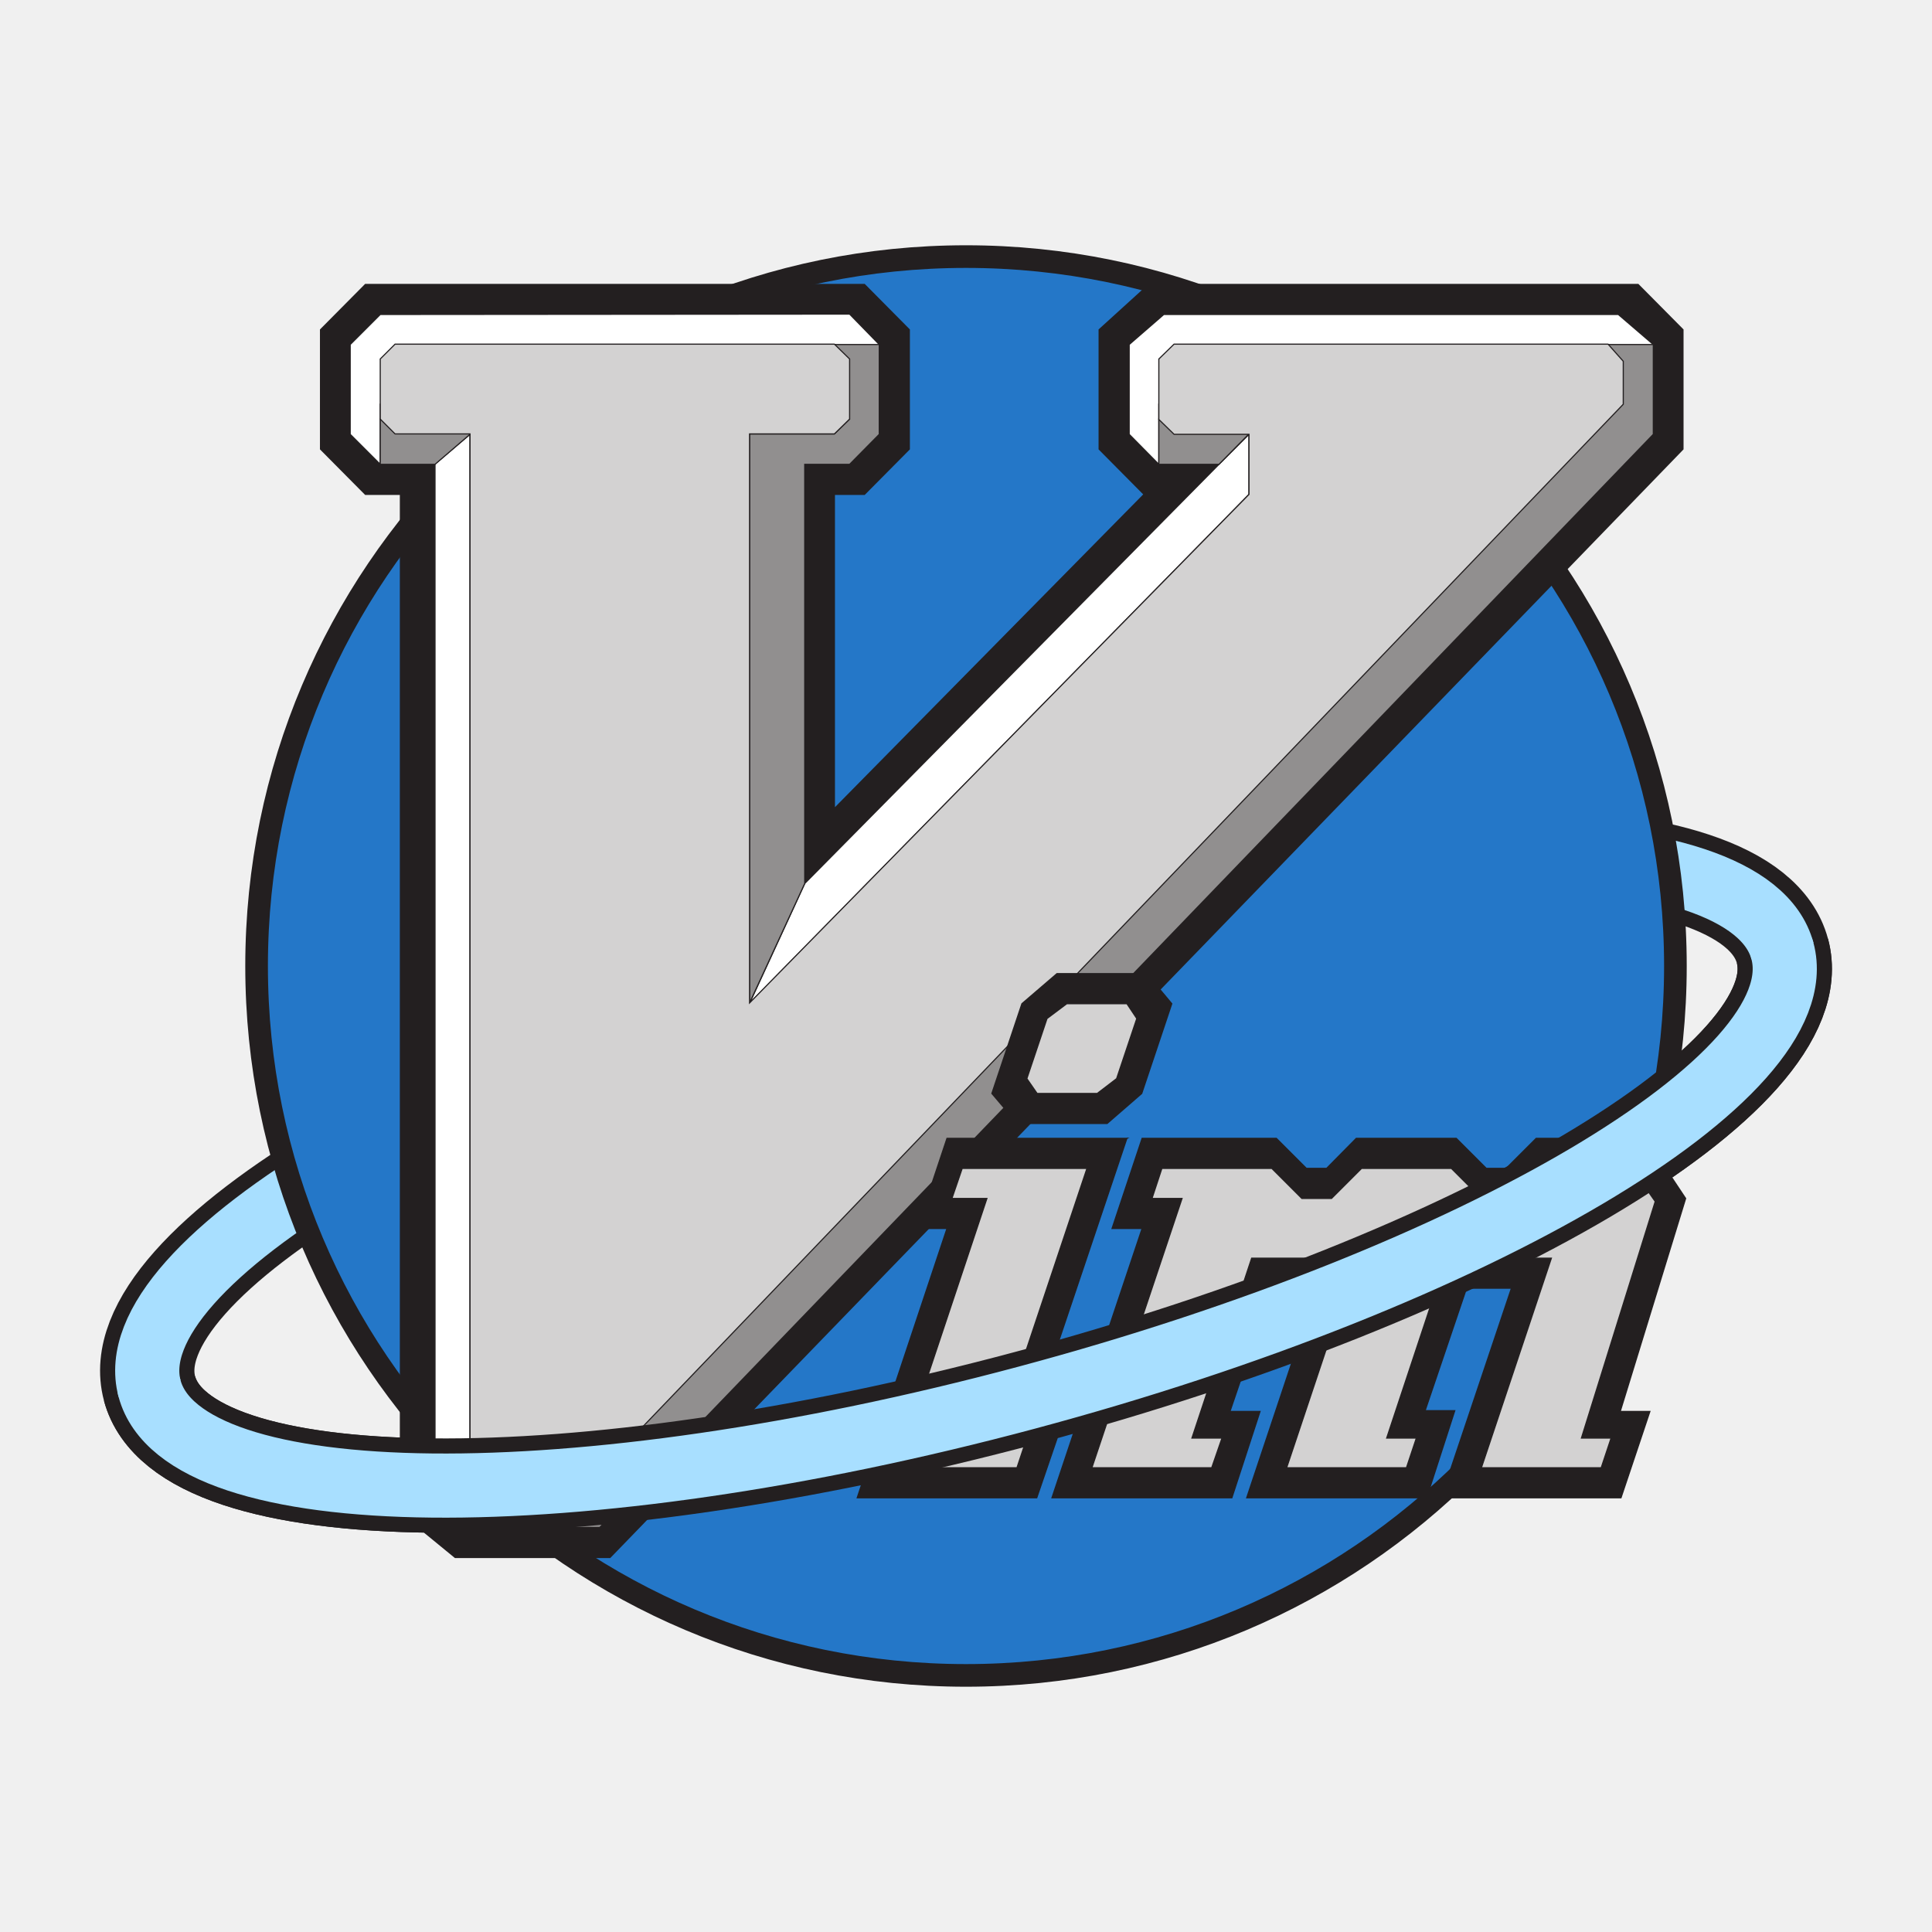
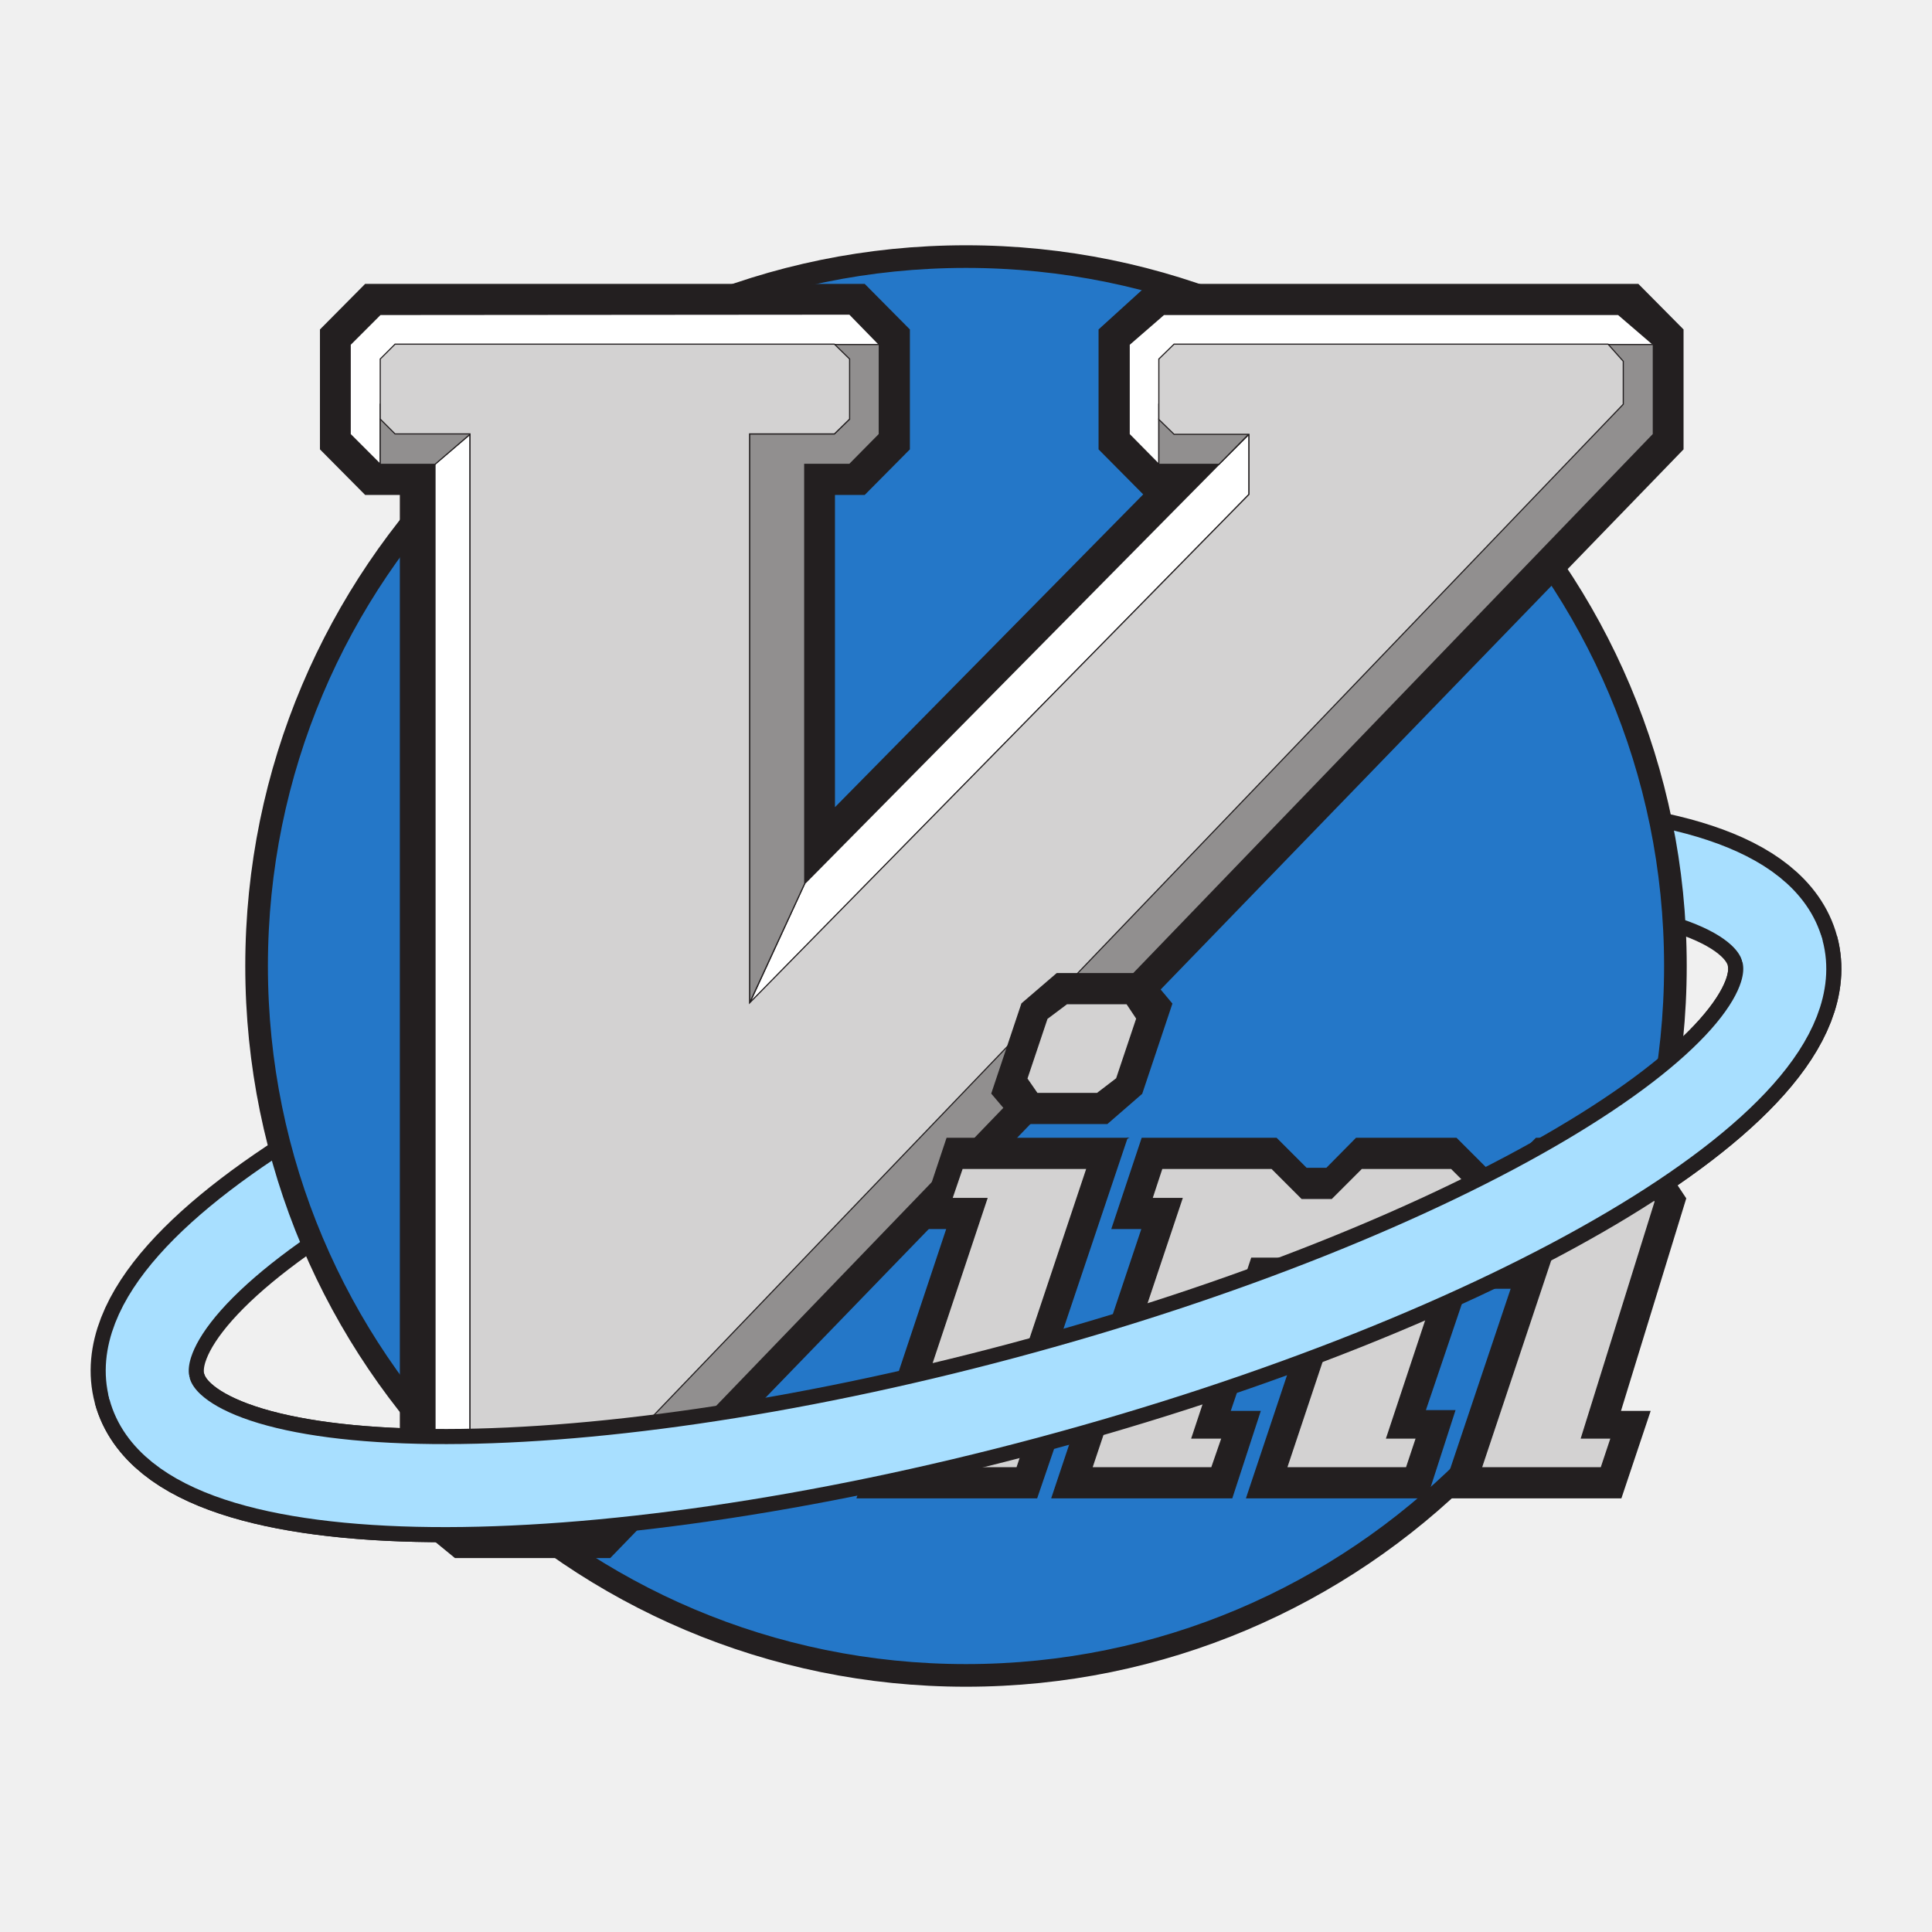
<svg xmlns="http://www.w3.org/2000/svg" width="1024" height="1024" viewBox="0 0 1024 1024" role="img" aria-labelledby="title desc">
  <g id="orbit-back" transform="rotate(-15 512 620)" fill="none">
-     <ellipse cx="512" cy="620" rx="448" ry="125" stroke="#231f20" stroke-width="50" />
-     <ellipse cx="512" cy="620" rx="448" ry="125" stroke="#a8dfff" stroke-width="34" />
+     <ellipse cx="512" cy="620" rx="448" ry="125" stroke="#231f20" stroke-width="60" />
+     <ellipse cx="512" cy="620" rx="448" ry="125" stroke="#a8dfff" stroke-width="44" />
  </g>
  <circle id="planet" cx="512" cy="512" r="376" fill="#2477c8" stroke="#231f20" stroke-width="12" />
  <g id="vim-v" transform="translate(117.2 117.2) scale(2.1)">
    <path id="path10" d="m 1662,2388.4 84.96,-85.67 L 1160.88,1708 v 594.73 h 56.89 l 84.95,85.67 v 226.08 l -84.95,85.68 H 273.113 l -84.949,-85.68 V 2388.4 l 84.949,-85.67 h 66.242 V 375.281 L 443.035,290.32 H 736.086 L 2767.2,2388.4 v 226.08 l -84.95,85.68 H 1756.32 L 1662,2614.48 V 2388.4" style="fill:#231f20;fill-opacity:1;fill-rule:evenodd;stroke:none" transform="matrix(0.1333333,0,0,-0.1333333,0,376)" />
    <path id="path11" d="m 1662,2388.4 84.96,-85.67 L 1160.88,1708 v 594.73 h 56.89 l 84.95,85.67 v 226.08 l -84.95,85.68 H 273.113 l -84.949,-85.68 V 2388.4 l 84.949,-85.67 h 66.242 V 375.281 L 443.035,290.32 H 736.086 L 2767.2,2388.4 v 226.08 l -84.95,85.68 H 1756.32 L 1662,2614.48 Z" style="fill:none;stroke:#231f20;stroke-width:2.16;stroke-linecap:butt;stroke-linejoin:miter;stroke-miterlimit:10;stroke-dasharray:none;stroke-opacity:1" transform="matrix(0.1333333,0,0,-0.1333333,0,376)" />
    <path id="path12" d="m 301.199,2359.6 -56.883,56.88 v 169.91 l 56.883,56.89 888.481,0.72 56.16,-57.61 -56.16,-27.35 -28.8,27.35 -859.681,-141.11 v -85.68" style="fill:#ffffff;fill-opacity:1;fill-rule:evenodd;stroke:none" transform="matrix(0.1333333,0,0,-0.1333333,0,376)" />
    <path id="path13" d="m 301.199,2359.6 -56.883,56.88 v 169.91 l 56.883,56.89 888.481,0.72 56.16,-57.61 -56.16,-27.35 -28.8,27.35 -859.681,-141.11 z" style="fill:none;stroke:#231f20;stroke-width:2.16;stroke-linecap:butt;stroke-linejoin:miter;stroke-miterlimit:10;stroke-dasharray:none;stroke-opacity:1" transform="matrix(0.1333333,0,0,-0.1333333,0,376)" />
    <path id="path14" d="m 471.121,347.199 -66.238,56.879 V 2360.32 l 66.238,56.16 V 347.199" style="fill:#ffffff;fill-opacity:1;fill-rule:evenodd;stroke:none" transform="matrix(0.1333333,0,0,-0.1333333,0,376)" />
    <path id="path15" d="m 471.121,347.199 -66.238,56.879 V 2360.32 l 66.238,56.16 z" style="fill:none;stroke:#231f20;stroke-width:2.16;stroke-linecap:butt;stroke-linejoin:miter;stroke-miterlimit:10;stroke-dasharray:none;stroke-opacity:1" transform="matrix(0.1333333,0,0,-0.1333333,0,376)" />
    <path id="path16" d="m 1888.8,2359.6 56.88,56.88 v -113.76 l -945.36,-963.36 104.4,226.8 784.08,793.44" style="fill:#ffffff;fill-opacity:1;fill-rule:evenodd;stroke:none" transform="matrix(0.1333333,0,0,-0.1333333,0,376)" />
    <path id="path17" d="m 1888.8,2359.6 56.88,56.88 v -113.76 l -945.36,-963.36 104.4,226.8 z" style="fill:none;stroke:#231f20;stroke-width:2.16;stroke-linecap:butt;stroke-linejoin:miter;stroke-miterlimit:10;stroke-dasharray:none;stroke-opacity:1" transform="matrix(0.1333333,0,0,-0.1333333,0,376)" />
    <path id="path18" d="m 490.559,2444.56 -19.438,-28.08 -66.238,-56.88 H 301.199 v 113.76 l 189.36,-28.8" style="fill:#918f8f;fill-opacity:1;fill-rule:evenodd;stroke:none" transform="matrix(0.1333333,0,0,-0.1333333,0,376)" />
    <path id="path19" d="m 490.559,2444.56 -19.438,-28.08 -66.238,-56.88 H 301.199 v 113.76 z" style="fill:none;stroke:#231f20;stroke-width:2.16;stroke-linecap:butt;stroke-linejoin:miter;stroke-miterlimit:10;stroke-dasharray:none;stroke-opacity:1" transform="matrix(0.1333333,0,0,-0.1333333,0,376)" />
    <path id="path20" d="m 1104.72,2359.61 v -793.45 l -104.4,-226.08 V 2417.2 h 160.56 l 28.8,28.09 -28.8,141.11 h 84.96 v -169.91 l -56.16,-56.88 h -84.96" style="fill:#918f8f;fill-opacity:1;fill-rule:evenodd;stroke:none" transform="matrix(0.1333333,0,0,-0.1333333,0,376)" />
    <path id="path21" d="m 1104.72,2359.61 v -793.45 l -104.4,-226.08 V 2417.2 h 160.56 l 28.8,28.09 -28.8,141.11 h 84.96 v -169.91 l -56.16,-56.88 z" style="fill:none;stroke:#231f20;stroke-width:2.16;stroke-linecap:butt;stroke-linejoin:miter;stroke-miterlimit:10;stroke-dasharray:none;stroke-opacity:1" transform="matrix(0.1333333,0,0,-0.1333333,0,376)" />
    <path id="path22" d="m 1775.04,2359.6 -56.16,56.88 v 169.91 l 65.52,56.89 h 860.4 l 66.24,-56.89 -95.04,-84.96 -840.96,-56.15 v -85.68" style="fill:#ffffff;fill-opacity:1;fill-rule:evenodd;stroke:none" transform="matrix(0.1333333,0,0,-0.1333333,0,376)" />
    <path id="path23" d="m 1775.04,2359.6 -56.16,56.88 v 169.91 l 65.52,56.89 h 860.4 l 66.24,-56.89 -95.04,-84.96 -840.96,-56.15 z" style="fill:none;stroke:#231f20;stroke-width:2.16;stroke-linecap:butt;stroke-linejoin:miter;stroke-miterlimit:10;stroke-dasharray:none;stroke-opacity:1" transform="matrix(0.1333333,0,0,-0.1333333,0,376)" />
    <path id="path24" d="M 2711.04,2416.49 716.641,347.199 H 471.121 V 432.16 H 651.125 L 2644.8,2473.36 2616,2586.4 h 95.04 v -169.91" style="fill:#918f8f;fill-opacity:1;fill-rule:evenodd;stroke:none" transform="matrix(0.1333333,0,0,-0.1333333,0,376)" />
    <path id="path25" d="M 2711.04,2416.49 716.641,347.199 H 471.121 V 432.16 H 651.125 L 2644.8,2473.36 2616,2586.4 h 95.04 z" style="fill:none;stroke:#231f20;stroke-width:2.16;stroke-linecap:butt;stroke-linejoin:miter;stroke-miterlimit:10;stroke-dasharray:none;stroke-opacity:1" transform="matrix(0.1333333,0,0,-0.1333333,0,376)" />
    <path id="path26" d="m 1964.4,2444.56 -19.44,-28.08 -56.16,-56.88 h -113.76 v 113.76 l 189.36,-28.8" style="fill:#918f8f;fill-opacity:1;fill-rule:evenodd;stroke:none" transform="matrix(0.1333333,0,0,-0.1333333,0,376)" />
    <path id="path27" d="m 1964.4,2444.56 -19.44,-28.08 -56.16,-56.88 h -113.76 v 113.76 z" style="fill:none;stroke:#231f20;stroke-width:2.16;stroke-linecap:butt;stroke-linejoin:miter;stroke-miterlimit:10;stroke-dasharray:none;stroke-opacity:1" transform="matrix(0.1333333,0,0,-0.1333333,0,376)" />
    <path id="path28" d="M 1000.32,1340.08 V 2417.2 h 160.56 l 28.8,28.09 v 113.75 l -28.8,28.08 H 329.277 l -28.078,-28.08 v -113.75 l 28.078,-28.09 H 471.121 V 432.16 l 36.723,-28.078 h 162 L 2654.16,2473.36 v 81.36 l -28.8,32.4 h -821.52 l -28.8,-28.08 v -114.48 l 28.8,-28.08 h 141.84 v -113.75 l -945.36,-962.65" style="fill:#d3d2d2;fill-opacity:1;fill-rule:evenodd;stroke:none" transform="matrix(0.1333333,0,0,-0.1333333,0,376)" />
    <path id="path29" d="M 1000.32,1340.08 V 2417.2 h 160.56 l 28.8,28.09 v 113.75 l -28.8,28.08 H 329.277 l -28.078,-28.08 v -113.75 l 28.078,-28.09 H 471.121 V 432.16 l 36.723,-28.078 h 162 L 2654.16,2473.36 v 81.36 l -28.8,32.4 h -821.52 l -28.8,-28.08 v -114.48 l 28.8,-28.08 h 141.84 v -113.75 z" style="fill:none;stroke:#231f20;stroke-width:2.16;stroke-linecap:butt;stroke-linejoin:miter;stroke-miterlimit:10;stroke-dasharray:none;stroke-opacity:1" transform="matrix(0.1333333,0,0,-0.1333333,0,376)" />
  </g>
  <g id="vim-im" transform="translate(117.2 117.2) scale(2.1)">
    <path id="path30" d="m 1515.84,1338.64 66.24,56.88 H 1752 l 47.52,-56.88 -56.88,-169.92 -65.52,-56.88 H 1507.2 l -48.24,56.88 56.88,169.92" style="fill:#231f20;fill-opacity:1;fill-rule:evenodd;stroke:none" transform="matrix(0.1333333,0,0,-0.1333333,0,376)" />
    <path id="path31" d="m 1515.84,1338.64 66.24,56.88 H 1752 l 47.52,-56.88 -56.88,-169.92 -65.52,-56.88 H 1507.2 l -48.24,56.88 z" style="fill:none;stroke:#231f20;stroke-width:2.16;stroke-linecap:butt;stroke-linejoin:miter;stroke-miterlimit:10;stroke-dasharray:none;stroke-opacity:1" transform="matrix(0.1333333,0,0,-0.1333333,0,376)" />
    <path id="path32" d="m 1572.72,403.359 170.64,509.762 h -56.88 l 56.88,170.639 h 254.16 l 56.88,-56.88 h 38.16 l 56.16,56.88 h 189.36 l 56.88,-56.88 h 37.44 l 56.88,56.88 h 207.36 L 2772.24,970 2648.4,566.801 h 56.16 l -54.72,-163.442 h -340.56 l 133.2,396.719 h -84.96 l -78.48,-231.84 h 56.16 l -53.28,-164.879 h -340.56 l 132.48,396.719 h -84.96 l -79.2,-233.277 h 56.88 l -53.28,-163.442 h -340.56" style="fill:#231f20;fill-opacity:1;fill-rule:evenodd;stroke:none" transform="matrix(0.1333333,0,0,-0.1333333,0,376)" />
    <path id="path33" d="m 1572.72,403.359 170.64,509.762 h -56.88 l 56.88,170.639 h 254.16 l 56.88,-56.88 h 38.16 l 56.16,56.88 h 189.36 l 56.88,-56.88 h 37.44 l 56.88,56.88 h 207.36 L 2772.24,970 2648.4,566.801 h 56.16 l -54.72,-163.442 h -340.56 l 133.2,396.719 h -84.96 l -78.48,-231.84 h 56.16 l -53.28,-164.879 h -340.56 l 132.48,396.719 h -84.96 l -79.2,-233.277 h 56.88 l -53.28,-163.442 z" style="fill:none;stroke:#231f20;stroke-width:2.16;stroke-linecap:butt;stroke-linejoin:miter;stroke-miterlimit:10;stroke-dasharray:none;stroke-opacity:1" transform="matrix(0.1333333,0,0,-0.1333333,0,376)" />
    <path id="path34" d="m 2670.72,1026.88 43.92,-62.642 -139.68,-447.84 h 56.16 l -18.72,-56.16 h -226.8 l 132.48,396.723 H 2319.36 L 2206.32,516.398 h 56.16 l -18.72,-56.16 h -226.8 l 132.48,396.723 H 1950.72 L 1837.68,516.398 h 56.88 l -19.44,-56.16 h -226.8 L 1818.96,970 h -56.88 l 18.72,56.88 h 208.08 L 2045.76,970 h 56.16 l 56.88,56.88 h 169.92 L 2385.6,970 h 56.88 l 56.88,56.88 h 171.36" style="fill:#d3d2d2;fill-opacity:1;fill-rule:evenodd;stroke:none" transform="matrix(0.1333333,0,0,-0.1333333,0,376)" />
    <path id="path35" d="m 2670.72,1026.88 43.92,-62.642 -139.68,-447.84 h 56.16 l -18.72,-56.16 h -226.8 l 132.48,396.723 H 2319.36 L 2206.32,516.398 h 56.16 l -18.72,-56.16 h -226.8 l 132.48,396.723 H 1950.72 L 1837.68,516.398 h 56.88 l -19.44,-56.16 h -226.8 L 1818.96,970 h -56.88 l 18.72,56.88 h 208.08 L 2045.76,970 h 56.16 l 56.88,56.88 h 169.92 L 2385.6,970 h 56.88 l 56.88,56.88 z" style="fill:none;stroke:#231f20;stroke-width:2.16;stroke-linecap:butt;stroke-linejoin:miter;stroke-miterlimit:10;stroke-dasharray:none;stroke-opacity:1" transform="matrix(0.1333333,0,0,-0.1333333,0,376)" />
    <path id="path36" d="M 1714.56,1083.76 1541.04,567.52 h 59.04 L 1543.92,403.359 H 1204.08 L 1374,913.121 h -56.88 z M 1317.12,913.121 1374,1083.76 h 340.56 z" style="fill:#231f20;fill-opacity:1;fill-rule:evenodd;stroke:#231f20;stroke-width:2.16;stroke-linecap:butt;stroke-linejoin:miter;stroke-miterlimit:10;stroke-dasharray:none;stroke-opacity:1" transform="matrix(0.1333333,0,0,-0.1333333,0,376)" />
    <path id="path37" d="m 1506.48,460.238 18.72,56.16 h -56.88 l 170.64,510.482 H 1402.8 L 1383.36,970 h 66.24 L 1279.68,460.238 h 226.8" style="fill:#d3d2d2;fill-opacity:1;fill-rule:evenodd;stroke:none" transform="matrix(0.1333333,0,0,-0.1333333,0,376)" />
    <path id="path38" d="m 1506.48,460.238 18.72,56.16 h -56.88 l 170.64,510.482 H 1402.8 L 1383.36,970 h 66.24 L 1279.68,460.238 Z" style="fill:none;stroke:#231f20;stroke-width:2.16;stroke-linecap:butt;stroke-linejoin:miter;stroke-miterlimit:10;stroke-dasharray:none;stroke-opacity:1" transform="matrix(0.1333333,0,0,-0.1333333,0,376)" />
    <path id="path39" d="m 1695.12,1196.8 38.16,113.76 -18.72,28.08 H 1600.8 l -37.44,-28.08 -38.16,-113.76 19.44,-28.08 h 113.76 l 36.72,28.08" style="fill:#d3d2d2;fill-opacity:1;fill-rule:evenodd;stroke:none" transform="matrix(0.1333333,0,0,-0.1333333,0,376)" />
    <path id="path40" d="m 1695.12,1196.8 38.16,113.76 -18.72,28.08 H 1600.8 l -37.44,-28.08 -38.16,-113.76 19.44,-28.08 h 113.76 z" style="fill:none;stroke:#231f20;stroke-width:2.16;stroke-linecap:butt;stroke-linejoin:miter;stroke-miterlimit:10;stroke-dasharray:none;stroke-opacity:1" transform="matrix(0.1333333,0,0,-0.1333333,0,376)" />
  </g>
  <g id="orbit-front" transform="rotate(-15 512 620)" fill="none">
-     <path d="M64 620 A448 125 0 0 0 960 620" stroke="#231f20" stroke-width="50" />
-     <path d="M64 620 A448 125 0 0 0 960 620" stroke="#a8dfff" stroke-width="34" stroke-linecap="round" />
+     <path d="M64 620 A448 125 0 0 0 960 620" stroke="#231f20" stroke-width="60" />
+     <path d="M64 620 A448 125 0 0 0 960 620" stroke="#a8dfff" stroke-width="44" stroke-linecap="round" />
  </g>
</svg>
